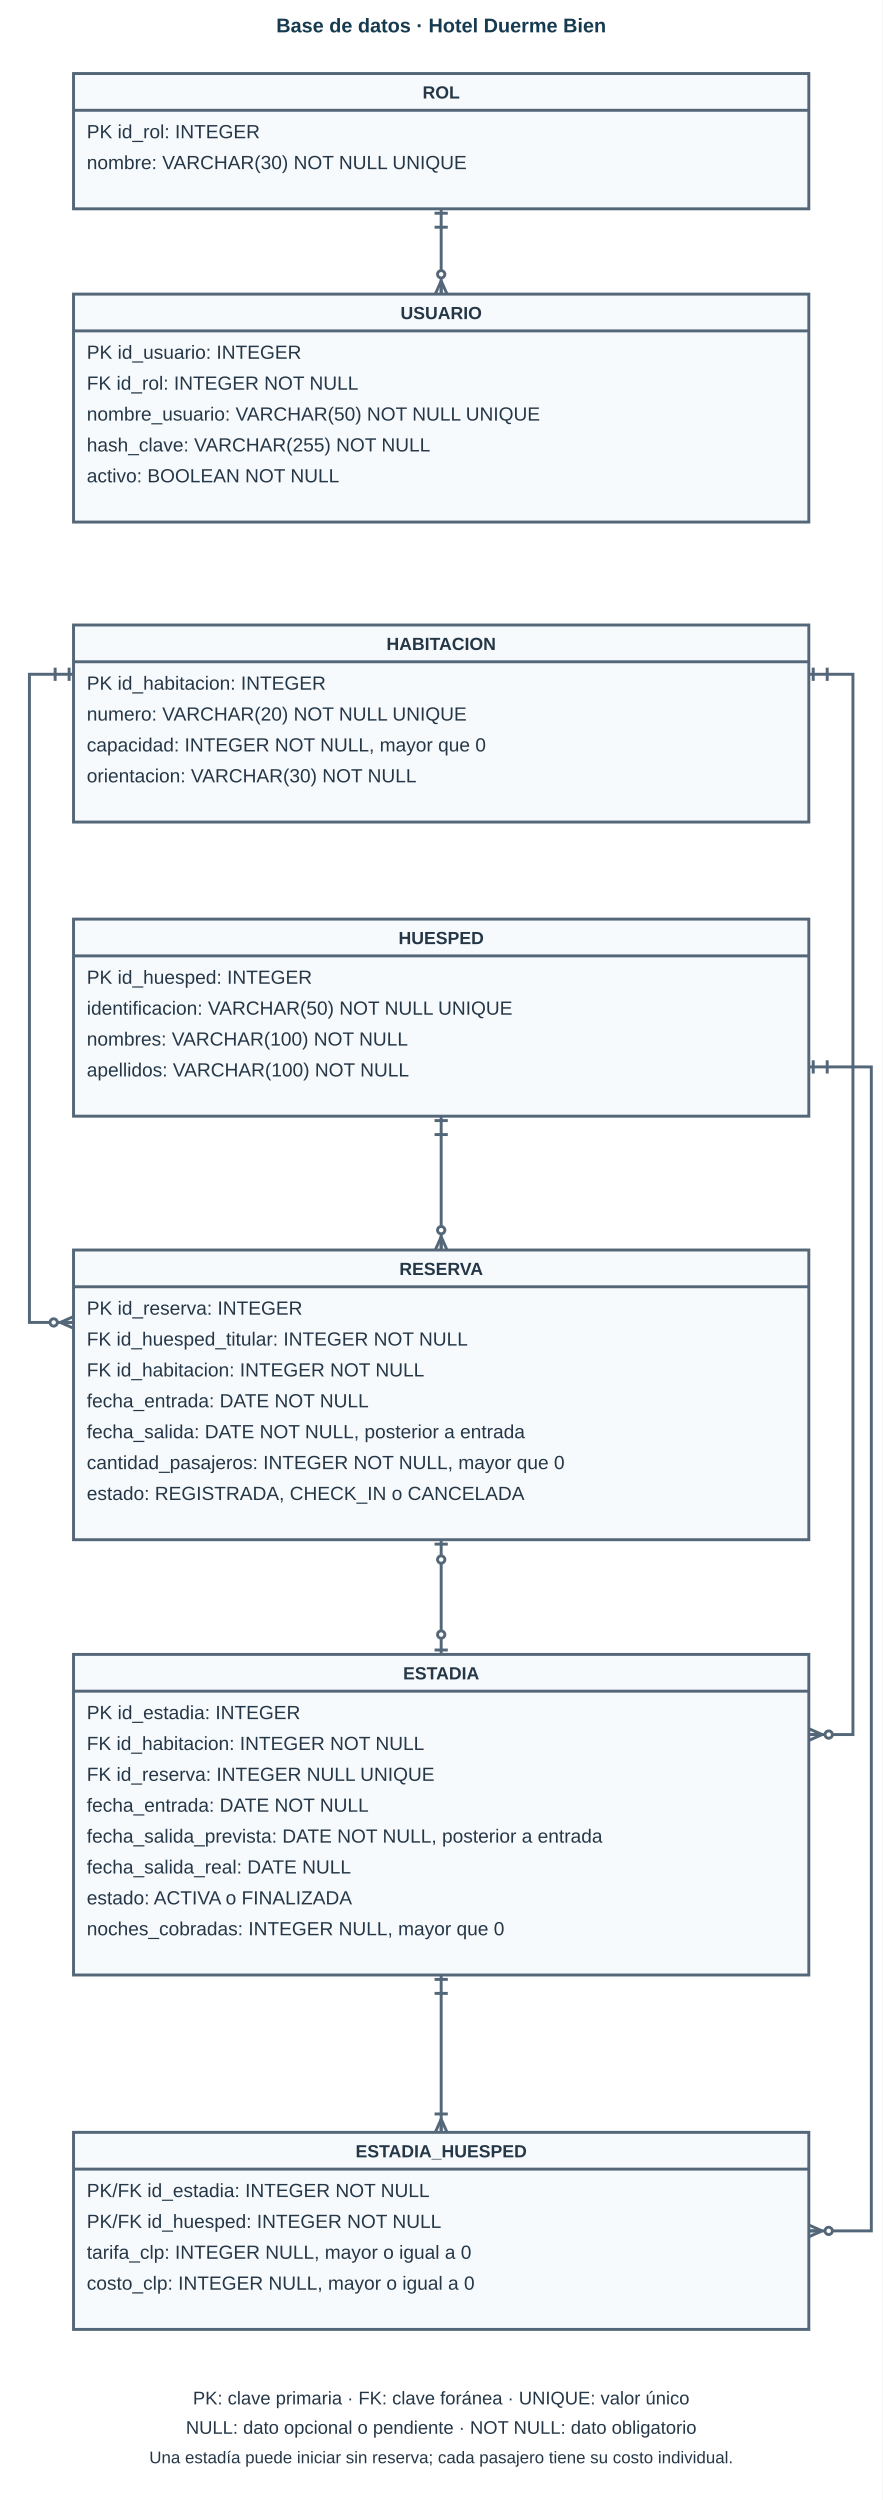
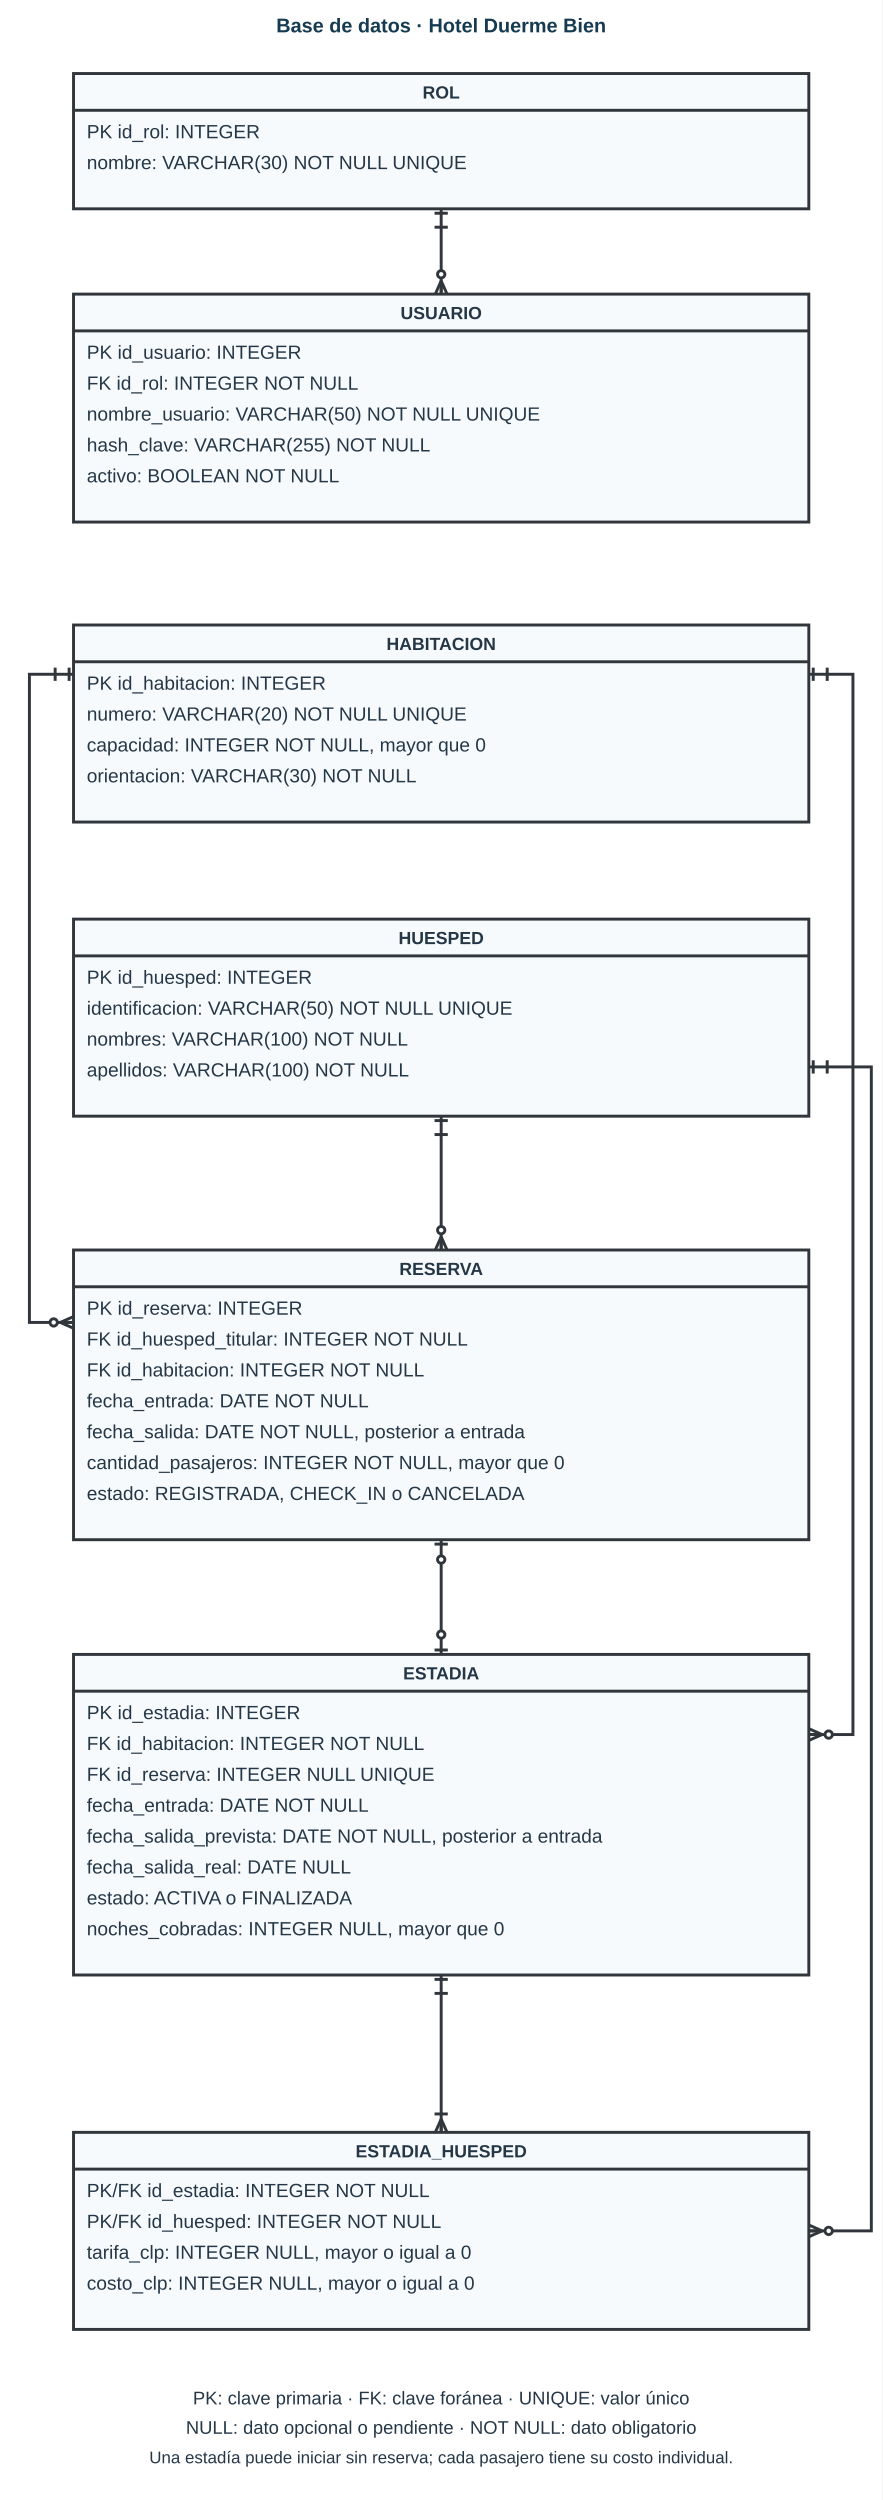
<svg xmlns="http://www.w3.org/2000/svg" width="1200" height="3400" viewBox="0 0 1200 3400">
  <rect width="100%" height="100%" fill="white" />
  <g font-family="Arial,sans-serif">
    <text x="600.0" y="44" font-size="27" text-anchor="middle" fill="#163b50" font-weight="bold">Base de datos · Hotel Duerme Bien</text>
-     <path d="M600.0,284 L600.0,400" fill="none" stroke="#546778" stroke-width="4" />
-     <path d="M609.0,290.0 L591.0,290.0" fill="none" stroke="#546778" stroke-width="4" />
-     <path d="M609.0,309.0 L591.0,309.0" fill="none" stroke="#546778" stroke-width="4" />
-     <path d="M600.0,382.0 L592.0,400.0" fill="none" stroke="#546778" stroke-width="4" />
-     <path d="M600.0,382.0 L600.0,400" fill="none" stroke="#546778" stroke-width="4" />
-     <path d="M600.0,382.0 L608.0,400.0" fill="none" stroke="#546778" stroke-width="4" />
-     <ellipse cx="600.0" cy="373.0" rx="5.0" ry="5.0" fill="#ffffff" stroke="#546778" stroke-width="4" />
-     <path d="M100,917.0 L40,917 L40,1798.5 L100,1798.5" fill="none" stroke="#546778" stroke-width="4" />
-     <path d="M94.0,926.0 L94.0,908.0" fill="none" stroke="#546778" stroke-width="4" />
-     <path d="M75.0,926.0 L75.0,908.0" fill="none" stroke="#546778" stroke-width="4" />
-     <path d="M82.0,1798.5 L100.0,1806.5" fill="none" stroke="#546778" stroke-width="4" />
-     <path d="M82.0,1798.5 L100,1798.5" fill="none" stroke="#546778" stroke-width="4" />
-     <path d="M82.0,1798.5 L100.0,1790.5" fill="none" stroke="#546778" stroke-width="4" />
-     <ellipse cx="73.0" cy="1798.5" rx="5.0" ry="5.0" fill="#ffffff" stroke="#546778" stroke-width="4" />
-     <path d="M1100,917.0 L1160,917 L1160,2359 L1100,2359.0" fill="none" stroke="#546778" stroke-width="4" />
-     <path d="M1106.0,908.0 L1106.0,926.0" fill="none" stroke="#546778" stroke-width="4" />
-     <path d="M1125.0,908.0 L1125.0,926.0" fill="none" stroke="#546778" stroke-width="4" />
-     <path d="M1118.0,2359.0 L1100.0,2351.0" fill="none" stroke="#546778" stroke-width="4" />
-     <path d="M1118.0,2359.0 L1100,2359.0" fill="none" stroke="#546778" stroke-width="4" />
-     <path d="M1118.0,2359.0 L1100.0,2367.0" fill="none" stroke="#546778" stroke-width="4" />
-     <ellipse cx="1127.0" cy="2359.0" rx="5.0" ry="5.0" fill="#ffffff" stroke="#546778" stroke-width="4" />
-     <path d="M600.0,1518 L600.0,1700" fill="none" stroke="#546778" stroke-width="4" />
-     <path d="M609.0,1524.0 L591.0,1524.0" fill="none" stroke="#546778" stroke-width="4" />
-     <path d="M609.0,1543.0 L591.0,1543.0" fill="none" stroke="#546778" stroke-width="4" />
-     <path d="M600.0,1682.0 L592.0,1700.0" fill="none" stroke="#546778" stroke-width="4" />
-     <path d="M600.0,1682.0 L600.0,1700" fill="none" stroke="#546778" stroke-width="4" />
-     <path d="M600.0,1682.0 L608.0,1700.0" fill="none" stroke="#546778" stroke-width="4" />
-     <ellipse cx="600.0" cy="1673.0" rx="5.0" ry="5.0" fill="#ffffff" stroke="#546778" stroke-width="4" />
-     <path d="M600.0,2094 L600.0,2250" fill="none" stroke="#546778" stroke-width="4" />
-     <path d="M609.0,2100.0 L591.0,2100.0" fill="none" stroke="#546778" stroke-width="4" />
-     <ellipse cx="600.0" cy="2121.0" rx="5.0" ry="5.0" fill="#ffffff" stroke="#546778" stroke-width="4" />
-     <path d="M591.0,2244.0 L609.0,2244.0" fill="none" stroke="#546778" stroke-width="4" />
-     <ellipse cx="600.0" cy="2223.0" rx="5.0" ry="5.0" fill="#ffffff" stroke="#546778" stroke-width="4" />
-     <path d="M600.0,2686 L600.0,2900" fill="none" stroke="#546778" stroke-width="4" />
-     <path d="M609.0,2692.0 L591.0,2692.0" fill="none" stroke="#546778" stroke-width="4" />
-     <path d="M609.0,2711.0 L591.0,2711.0" fill="none" stroke="#546778" stroke-width="4" />
-     <path d="M600.0,2882.0 L592.0,2900.0" fill="none" stroke="#546778" stroke-width="4" />
-     <path d="M600.0,2882.0 L600.0,2900" fill="none" stroke="#546778" stroke-width="4" />
-     <path d="M600.0,2882.0 L608.0,2900.0" fill="none" stroke="#546778" stroke-width="4" />
-     <path d="M591.0,2875.0 L609.0,2875.0" fill="none" stroke="#546778" stroke-width="4" />
-     <path d="M1100,1451.0 L1185,1451 L1185,3034 L1100,3034.0" fill="none" stroke="#546778" stroke-width="4" />
-     <path d="M1106.0,1442.0 L1106.0,1460.0" fill="none" stroke="#546778" stroke-width="4" />
-     <path d="M1125.0,1442.0 L1125.0,1460.0" fill="none" stroke="#546778" stroke-width="4" />
-     <path d="M1118.0,3034.0 L1100.0,3026.0" fill="none" stroke="#546778" stroke-width="4" />
-     <path d="M1118.0,3034.0 L1100,3034.0" fill="none" stroke="#546778" stroke-width="4" />
-     <path d="M1118.0,3034.0 L1100.0,3042.0" fill="none" stroke="#546778" stroke-width="4" />
-     <ellipse cx="1127.0" cy="3034.0" rx="5.0" ry="5.0" fill="#ffffff" stroke="#546778" stroke-width="4" />
-     <path d="M100,100 L1100,100 L1100,284 L100,284 Z" fill="#f7fafc" stroke="#546778" stroke-width="4" />
-     <path d="M100,150 L1100,150" fill="none" stroke="#546778" stroke-width="4" />
+     <path d="M600.0,284 L600.0,400" fill="none" stroke="#30363b" stroke-width="4" />
+     <path d="M609.0,290.0 L591.0,290.0" fill="none" stroke="#30363b" stroke-width="4" />
+     <path d="M609.0,309.0 L591.0,309.0" fill="none" stroke="#30363b" stroke-width="4" />
+     <path d="M600.0,382.0 L592.0,400.0" fill="none" stroke="#30363b" stroke-width="4" />
+     <path d="M600.0,382.0 L600.0,400" fill="none" stroke="#30363b" stroke-width="4" />
+     <path d="M600.0,382.0 L608.0,400.0" fill="none" stroke="#30363b" stroke-width="4" />
+     <ellipse cx="600.0" cy="373.0" rx="5.0" ry="5.0" fill="#ffffff" stroke="#30363b" stroke-width="4" />
+     <path d="M100,917.0 L40,917 L40,1798.5 L100,1798.5" fill="none" stroke="#30363b" stroke-width="4" />
+     <path d="M94.0,926.0 L94.0,908.0" fill="none" stroke="#30363b" stroke-width="4" />
+     <path d="M75.0,926.0 L75.0,908.0" fill="none" stroke="#30363b" stroke-width="4" />
+     <path d="M82.0,1798.5 L100.0,1806.5" fill="none" stroke="#30363b" stroke-width="4" />
+     <path d="M82.0,1798.5 L100,1798.5" fill="none" stroke="#30363b" stroke-width="4" />
+     <path d="M82.0,1798.5 L100.0,1790.5" fill="none" stroke="#30363b" stroke-width="4" />
+     <ellipse cx="73.0" cy="1798.5" rx="5.0" ry="5.0" fill="#ffffff" stroke="#30363b" stroke-width="4" />
+     <path d="M1100,917.0 L1160,917 L1160,2359 L1100,2359.0" fill="none" stroke="#30363b" stroke-width="4" />
+     <path d="M1106.0,908.0 L1106.0,926.0" fill="none" stroke="#30363b" stroke-width="4" />
+     <path d="M1125.0,908.0 L1125.0,926.0" fill="none" stroke="#30363b" stroke-width="4" />
+     <path d="M1118.0,2359.0 L1100.0,2351.0" fill="none" stroke="#30363b" stroke-width="4" />
+     <path d="M1118.0,2359.0 L1100,2359.0" fill="none" stroke="#30363b" stroke-width="4" />
+     <path d="M1118.0,2359.0 L1100.0,2367.0" fill="none" stroke="#30363b" stroke-width="4" />
+     <ellipse cx="1127.0" cy="2359.0" rx="5.0" ry="5.0" fill="#ffffff" stroke="#30363b" stroke-width="4" />
+     <path d="M600.0,1518 L600.0,1700" fill="none" stroke="#30363b" stroke-width="4" />
+     <path d="M609.0,1524.0 L591.0,1524.0" fill="none" stroke="#30363b" stroke-width="4" />
+     <path d="M609.0,1543.0 L591.0,1543.0" fill="none" stroke="#30363b" stroke-width="4" />
+     <path d="M600.0,1682.0 L592.0,1700.0" fill="none" stroke="#30363b" stroke-width="4" />
+     <path d="M600.0,1682.0 L600.0,1700" fill="none" stroke="#30363b" stroke-width="4" />
+     <path d="M600.0,1682.0 L608.0,1700.0" fill="none" stroke="#30363b" stroke-width="4" />
+     <ellipse cx="600.0" cy="1673.0" rx="5.0" ry="5.0" fill="#ffffff" stroke="#30363b" stroke-width="4" />
+     <path d="M600.0,2094 L600.0,2250" fill="none" stroke="#30363b" stroke-width="4" />
+     <path d="M609.0,2100.0 L591.0,2100.0" fill="none" stroke="#30363b" stroke-width="4" />
+     <ellipse cx="600.0" cy="2121.0" rx="5.0" ry="5.0" fill="#ffffff" stroke="#30363b" stroke-width="4" />
+     <path d="M591.0,2244.0 L609.0,2244.0" fill="none" stroke="#30363b" stroke-width="4" />
+     <ellipse cx="600.0" cy="2223.0" rx="5.0" ry="5.0" fill="#ffffff" stroke="#30363b" stroke-width="4" />
+     <path d="M600.0,2686 L600.0,2900" fill="none" stroke="#30363b" stroke-width="4" />
+     <path d="M609.0,2692.0 L591.0,2692.0" fill="none" stroke="#30363b" stroke-width="4" />
+     <path d="M609.0,2711.0 L591.0,2711.0" fill="none" stroke="#30363b" stroke-width="4" />
+     <path d="M600.0,2882.0 L592.0,2900.0" fill="none" stroke="#30363b" stroke-width="4" />
+     <path d="M600.0,2882.0 L600.0,2900" fill="none" stroke="#30363b" stroke-width="4" />
+     <path d="M600.0,2882.0 L608.0,2900.0" fill="none" stroke="#30363b" stroke-width="4" />
+     <path d="M591.0,2875.0 L609.0,2875.0" fill="none" stroke="#30363b" stroke-width="4" />
+     <path d="M1100,1451.0 L1185,1451 L1185,3034 L1100,3034.0" fill="none" stroke="#30363b" stroke-width="4" />
+     <path d="M1106.0,1442.0 L1106.0,1460.0" fill="none" stroke="#30363b" stroke-width="4" />
+     <path d="M1125.0,1442.0 L1125.0,1460.0" fill="none" stroke="#30363b" stroke-width="4" />
+     <path d="M1118.0,3034.0 L1100.0,3026.0" fill="none" stroke="#30363b" stroke-width="4" />
+     <path d="M1118.0,3034.0 L1100,3034.0" fill="none" stroke="#30363b" stroke-width="4" />
+     <path d="M1118.0,3034.0 L1100.0,3042.0" fill="none" stroke="#30363b" stroke-width="4" />
+     <ellipse cx="1127.0" cy="3034.0" rx="5.0" ry="5.0" fill="#ffffff" stroke="#30363b" stroke-width="4" />
+     <path d="M100,100 L1100,100 L1100,284 L100,284 Z" fill="#f7fafc" stroke="#30363b" stroke-width="4" />
+     <path d="M100,150 L1100,150" fill="none" stroke="#30363b" stroke-width="4" />
    <text x="600.0" y="134" font-size="24" text-anchor="middle" fill="#253747" font-weight="bold">ROL</text>
    <text x="118" y="188" font-size="26" text-anchor="start" fill="#253747" font-weight="normal">PK id_rol: INTEGER</text>
    <text x="118" y="230" font-size="26" text-anchor="start" fill="#253747" font-weight="normal">nombre: VARCHAR(30) NOT NULL UNIQUE</text>
-     <path d="M100,400 L1100,400 L1100,710 L100,710 Z" fill="#f7fafc" stroke="#546778" stroke-width="4" />
-     <path d="M100,450 L1100,450" fill="none" stroke="#546778" stroke-width="4" />
+     <path d="M100,400 L1100,400 L1100,710 L100,710 Z" fill="#f7fafc" stroke="#30363b" stroke-width="4" />
+     <path d="M100,450 L1100,450" fill="none" stroke="#30363b" stroke-width="4" />
    <text x="600.0" y="434" font-size="24" text-anchor="middle" fill="#253747" font-weight="bold">USUARIO</text>
    <text x="118" y="488" font-size="26" text-anchor="start" fill="#253747" font-weight="normal">PK id_usuario: INTEGER</text>
    <text x="118" y="530" font-size="26" text-anchor="start" fill="#253747" font-weight="normal">FK id_rol: INTEGER NOT NULL</text>
    <text x="118" y="572" font-size="26" text-anchor="start" fill="#253747" font-weight="normal">nombre_usuario: VARCHAR(50) NOT NULL UNIQUE</text>
    <text x="118" y="614" font-size="26" text-anchor="start" fill="#253747" font-weight="normal">hash_clave: VARCHAR(255) NOT NULL</text>
    <text x="118" y="656" font-size="26" text-anchor="start" fill="#253747" font-weight="normal">activo: BOOLEAN NOT NULL</text>
-     <path d="M100,850 L1100,850 L1100,1118 L100,1118 Z" fill="#f7fafc" stroke="#546778" stroke-width="4" />
-     <path d="M100,900 L1100,900" fill="none" stroke="#546778" stroke-width="4" />
+     <path d="M100,850 L1100,850 L1100,1118 L100,1118 Z" fill="#f7fafc" stroke="#30363b" stroke-width="4" />
+     <path d="M100,900 L1100,900" fill="none" stroke="#30363b" stroke-width="4" />
    <text x="600.0" y="884" font-size="24" text-anchor="middle" fill="#253747" font-weight="bold">HABITACION</text>
    <text x="118" y="938" font-size="26" text-anchor="start" fill="#253747" font-weight="normal">PK id_habitacion: INTEGER</text>
    <text x="118" y="980" font-size="26" text-anchor="start" fill="#253747" font-weight="normal">numero: VARCHAR(20) NOT NULL UNIQUE</text>
    <text x="118" y="1022" font-size="26" text-anchor="start" fill="#253747" font-weight="normal">capacidad: INTEGER NOT NULL, mayor que 0</text>
    <text x="118" y="1064" font-size="26" text-anchor="start" fill="#253747" font-weight="normal">orientacion: VARCHAR(30) NOT NULL</text>
-     <path d="M100,1250 L1100,1250 L1100,1518 L100,1518 Z" fill="#f7fafc" stroke="#546778" stroke-width="4" />
-     <path d="M100,1300 L1100,1300" fill="none" stroke="#546778" stroke-width="4" />
+     <path d="M100,1250 L1100,1250 L1100,1518 L100,1518 Z" fill="#f7fafc" stroke="#30363b" stroke-width="4" />
+     <path d="M100,1300 L1100,1300" fill="none" stroke="#30363b" stroke-width="4" />
    <text x="600.0" y="1284" font-size="24" text-anchor="middle" fill="#253747" font-weight="bold">HUESPED</text>
    <text x="118" y="1338" font-size="26" text-anchor="start" fill="#253747" font-weight="normal">PK id_huesped: INTEGER</text>
    <text x="118" y="1380" font-size="26" text-anchor="start" fill="#253747" font-weight="normal">identificacion: VARCHAR(50) NOT NULL UNIQUE</text>
    <text x="118" y="1422" font-size="26" text-anchor="start" fill="#253747" font-weight="normal">nombres: VARCHAR(100) NOT NULL</text>
    <text x="118" y="1464" font-size="26" text-anchor="start" fill="#253747" font-weight="normal">apellidos: VARCHAR(100) NOT NULL</text>
-     <path d="M100,1700 L1100,1700 L1100,2094 L100,2094 Z" fill="#f7fafc" stroke="#546778" stroke-width="4" />
-     <path d="M100,1750 L1100,1750" fill="none" stroke="#546778" stroke-width="4" />
+     <path d="M100,1700 L1100,1700 L1100,2094 L100,2094 Z" fill="#f7fafc" stroke="#30363b" stroke-width="4" />
+     <path d="M100,1750 L1100,1750" fill="none" stroke="#30363b" stroke-width="4" />
    <text x="600.0" y="1734" font-size="24" text-anchor="middle" fill="#253747" font-weight="bold">RESERVA</text>
    <text x="118" y="1788" font-size="26" text-anchor="start" fill="#253747" font-weight="normal">PK id_reserva: INTEGER</text>
    <text x="118" y="1830" font-size="26" text-anchor="start" fill="#253747" font-weight="normal">FK id_huesped_titular: INTEGER NOT NULL</text>
    <text x="118" y="1872" font-size="26" text-anchor="start" fill="#253747" font-weight="normal">FK id_habitacion: INTEGER NOT NULL</text>
    <text x="118" y="1914" font-size="26" text-anchor="start" fill="#253747" font-weight="normal">fecha_entrada: DATE NOT NULL</text>
    <text x="118" y="1956" font-size="26" text-anchor="start" fill="#253747" font-weight="normal">fecha_salida: DATE NOT NULL, posterior a entrada</text>
    <text x="118" y="1998" font-size="26" text-anchor="start" fill="#253747" font-weight="normal">cantidad_pasajeros: INTEGER NOT NULL, mayor que 0</text>
    <text x="118" y="2040" font-size="26" text-anchor="start" fill="#253747" font-weight="normal">estado: REGISTRADA, CHECK_IN o CANCELADA</text>
-     <path d="M100,2250 L1100,2250 L1100,2686 L100,2686 Z" fill="#f7fafc" stroke="#546778" stroke-width="4" />
-     <path d="M100,2300 L1100,2300" fill="none" stroke="#546778" stroke-width="4" />
+     <path d="M100,2250 L1100,2250 L1100,2686 L100,2686 Z" fill="#f7fafc" stroke="#30363b" stroke-width="4" />
+     <path d="M100,2300 L1100,2300" fill="none" stroke="#30363b" stroke-width="4" />
    <text x="600.0" y="2284" font-size="24" text-anchor="middle" fill="#253747" font-weight="bold">ESTADIA</text>
    <text x="118" y="2338" font-size="26" text-anchor="start" fill="#253747" font-weight="normal">PK id_estadia: INTEGER</text>
    <text x="118" y="2380" font-size="26" text-anchor="start" fill="#253747" font-weight="normal">FK id_habitacion: INTEGER NOT NULL</text>
    <text x="118" y="2422" font-size="26" text-anchor="start" fill="#253747" font-weight="normal">FK id_reserva: INTEGER NULL UNIQUE</text>
    <text x="118" y="2464" font-size="26" text-anchor="start" fill="#253747" font-weight="normal">fecha_entrada: DATE NOT NULL</text>
    <text x="118" y="2506" font-size="26" text-anchor="start" fill="#253747" font-weight="normal">fecha_salida_prevista: DATE NOT NULL, posterior a entrada</text>
    <text x="118" y="2548" font-size="26" text-anchor="start" fill="#253747" font-weight="normal">fecha_salida_real: DATE NULL</text>
    <text x="118" y="2590" font-size="26" text-anchor="start" fill="#253747" font-weight="normal">estado: ACTIVA o FINALIZADA</text>
    <text x="118" y="2632" font-size="26" text-anchor="start" fill="#253747" font-weight="normal">noches_cobradas: INTEGER NULL, mayor que 0</text>
-     <path d="M100,2900 L1100,2900 L1100,3168 L100,3168 Z" fill="#f7fafc" stroke="#546778" stroke-width="4" />
-     <path d="M100,2950 L1100,2950" fill="none" stroke="#546778" stroke-width="4" />
+     <path d="M100,2900 L1100,2900 L1100,3168 L100,3168 Z" fill="#f7fafc" stroke="#30363b" stroke-width="4" />
+     <path d="M100,2950 L1100,2950" fill="none" stroke="#30363b" stroke-width="4" />
    <text x="600.0" y="2934" font-size="24" text-anchor="middle" fill="#253747" font-weight="bold">ESTADIA_HUESPED</text>
    <text x="118" y="2988" font-size="26" text-anchor="start" fill="#253747" font-weight="normal">PK/FK id_estadia: INTEGER NOT NULL</text>
    <text x="118" y="3030" font-size="26" text-anchor="start" fill="#253747" font-weight="normal">PK/FK id_huesped: INTEGER NOT NULL</text>
    <text x="118" y="3072" font-size="26" text-anchor="start" fill="#253747" font-weight="normal">tarifa_clp: INTEGER NULL, mayor o igual a 0</text>
    <text x="118" y="3114" font-size="26" text-anchor="start" fill="#253747" font-weight="normal">costo_clp: INTEGER NULL, mayor o igual a 0</text>
    <text x="600" y="3270" font-size="25" text-anchor="middle" fill="#253747" font-weight="normal">PK: clave primaria   ·   FK: clave foránea   ·   UNIQUE: valor único</text>
    <text x="600" y="3310" font-size="25" text-anchor="middle" fill="#253747" font-weight="normal">NULL: dato opcional o pendiente   ·   NOT NULL: dato obligatorio</text>
    <text x="600" y="3350" font-size="23" text-anchor="middle" fill="#253747" font-weight="normal">Una estadía puede iniciar sin reserva; cada pasajero tiene su costo individual.</text>
  </g>
</svg>
